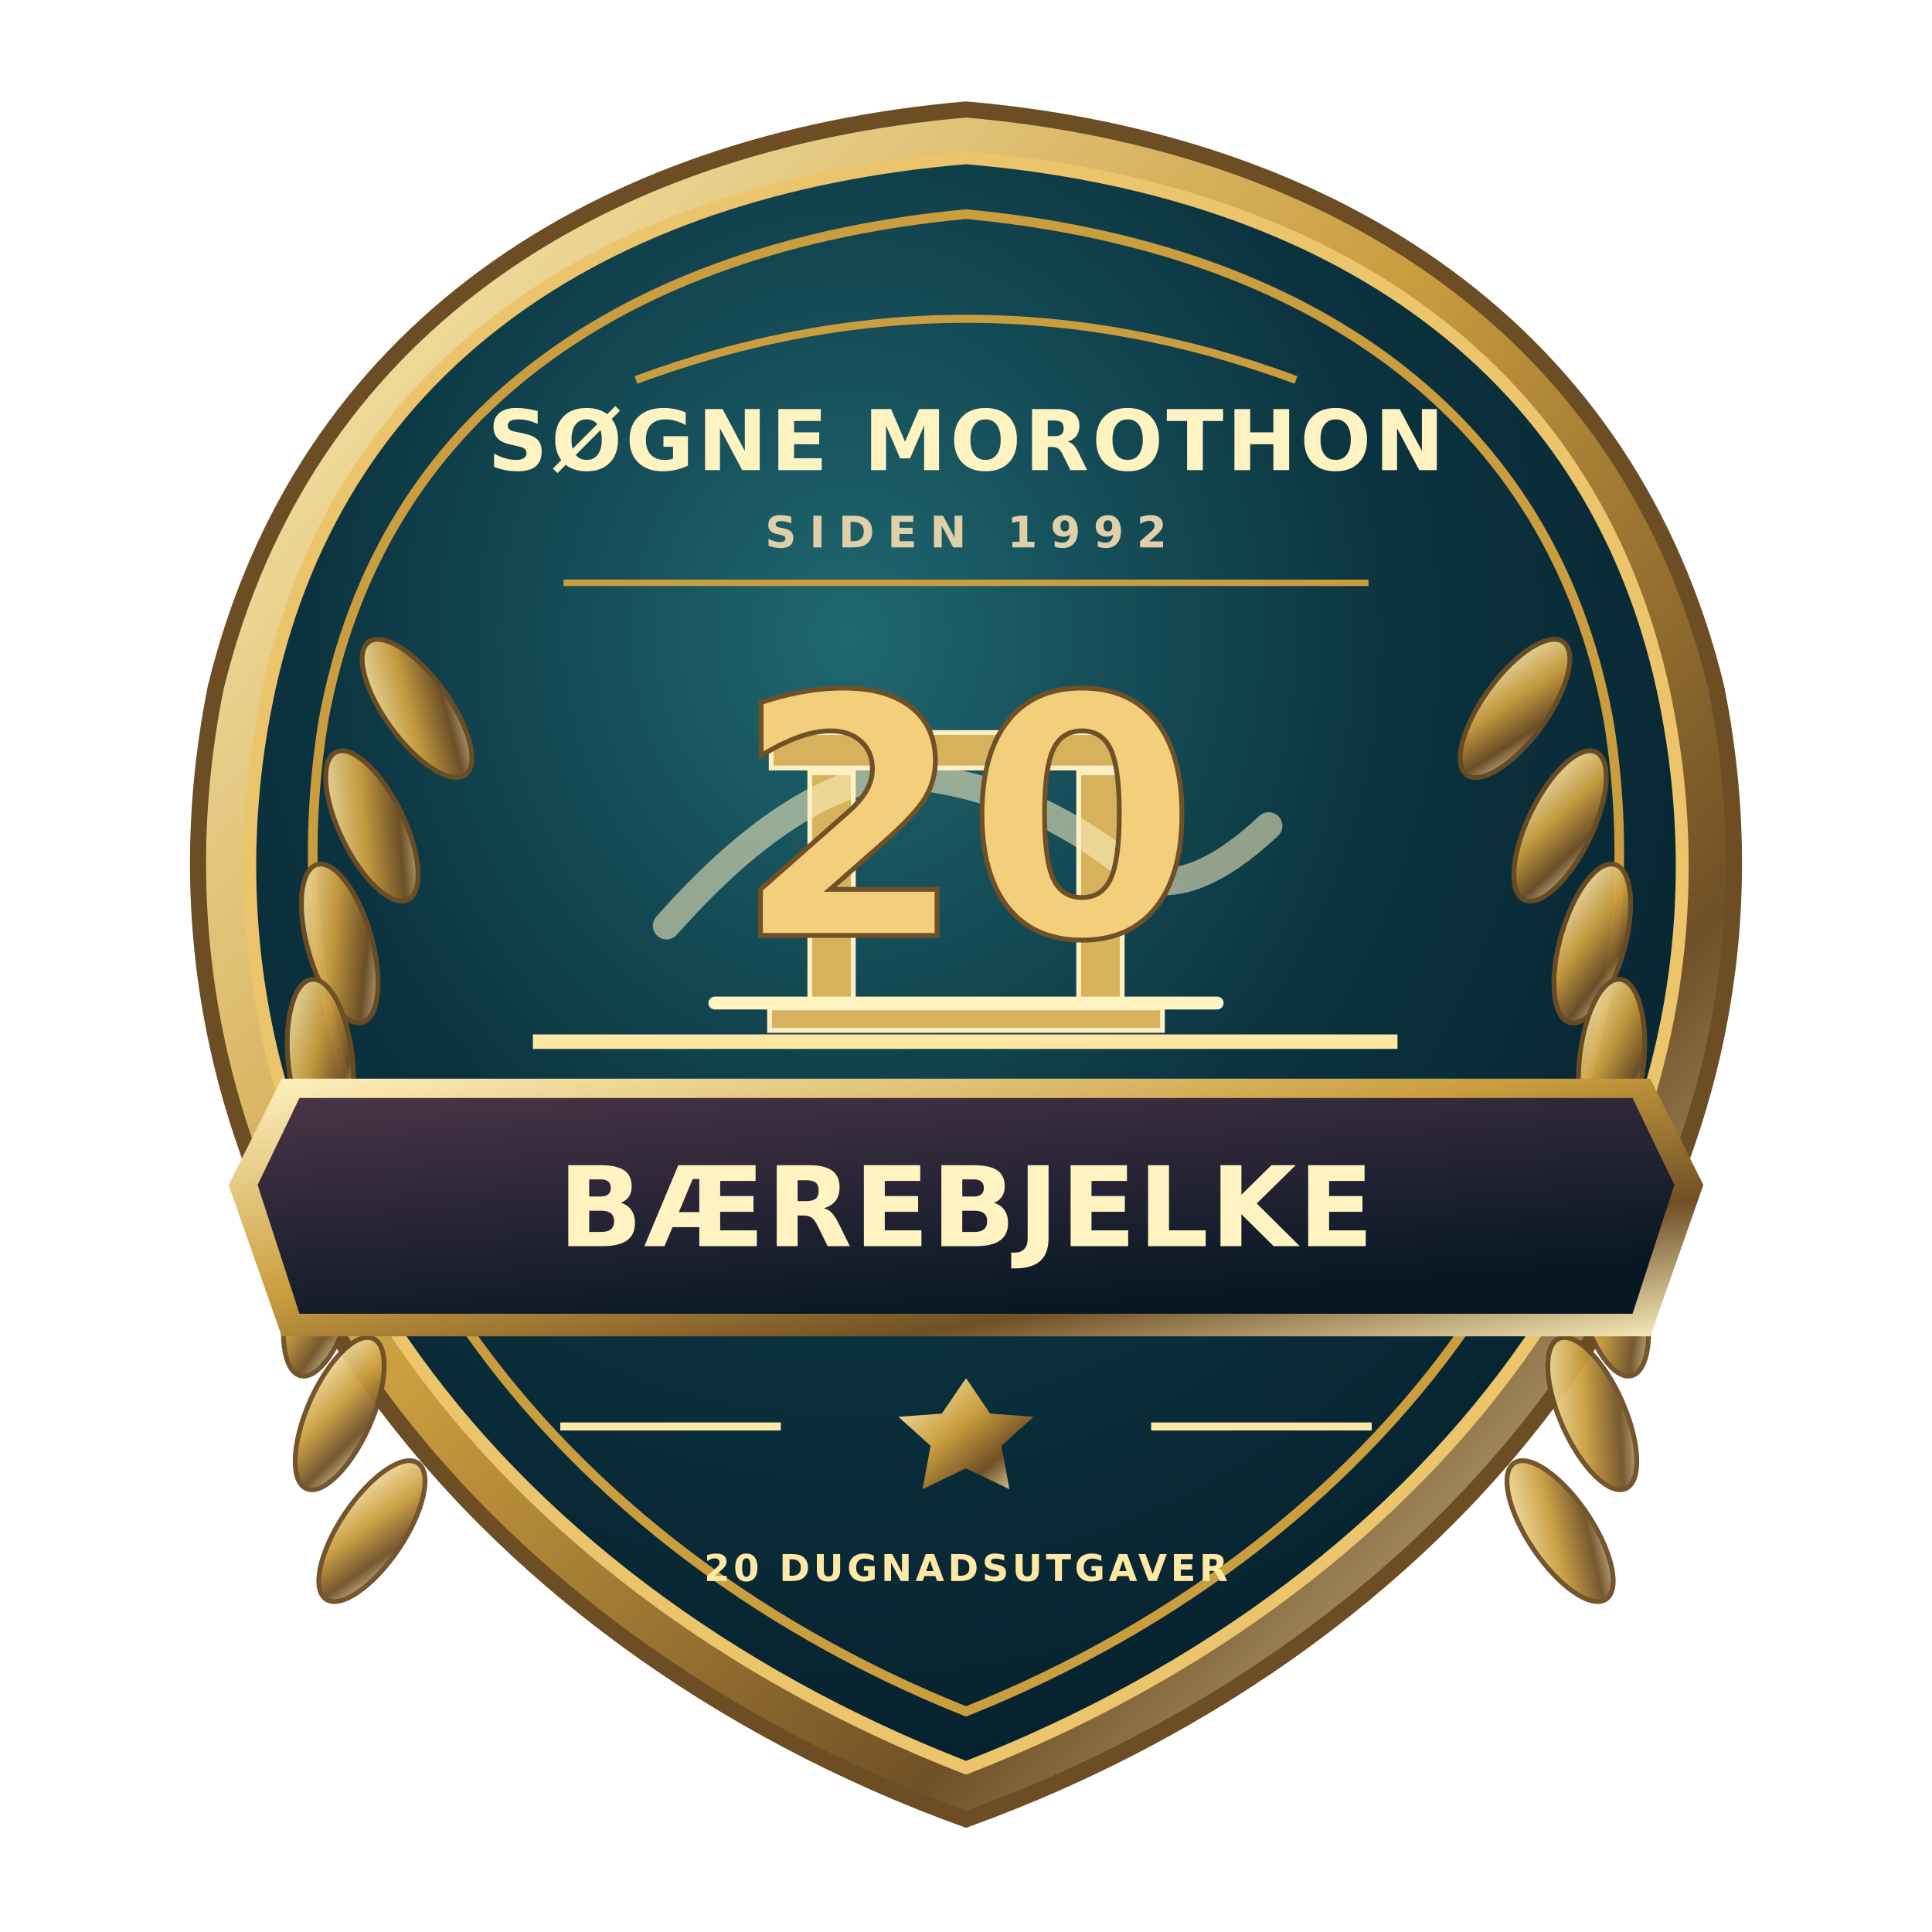
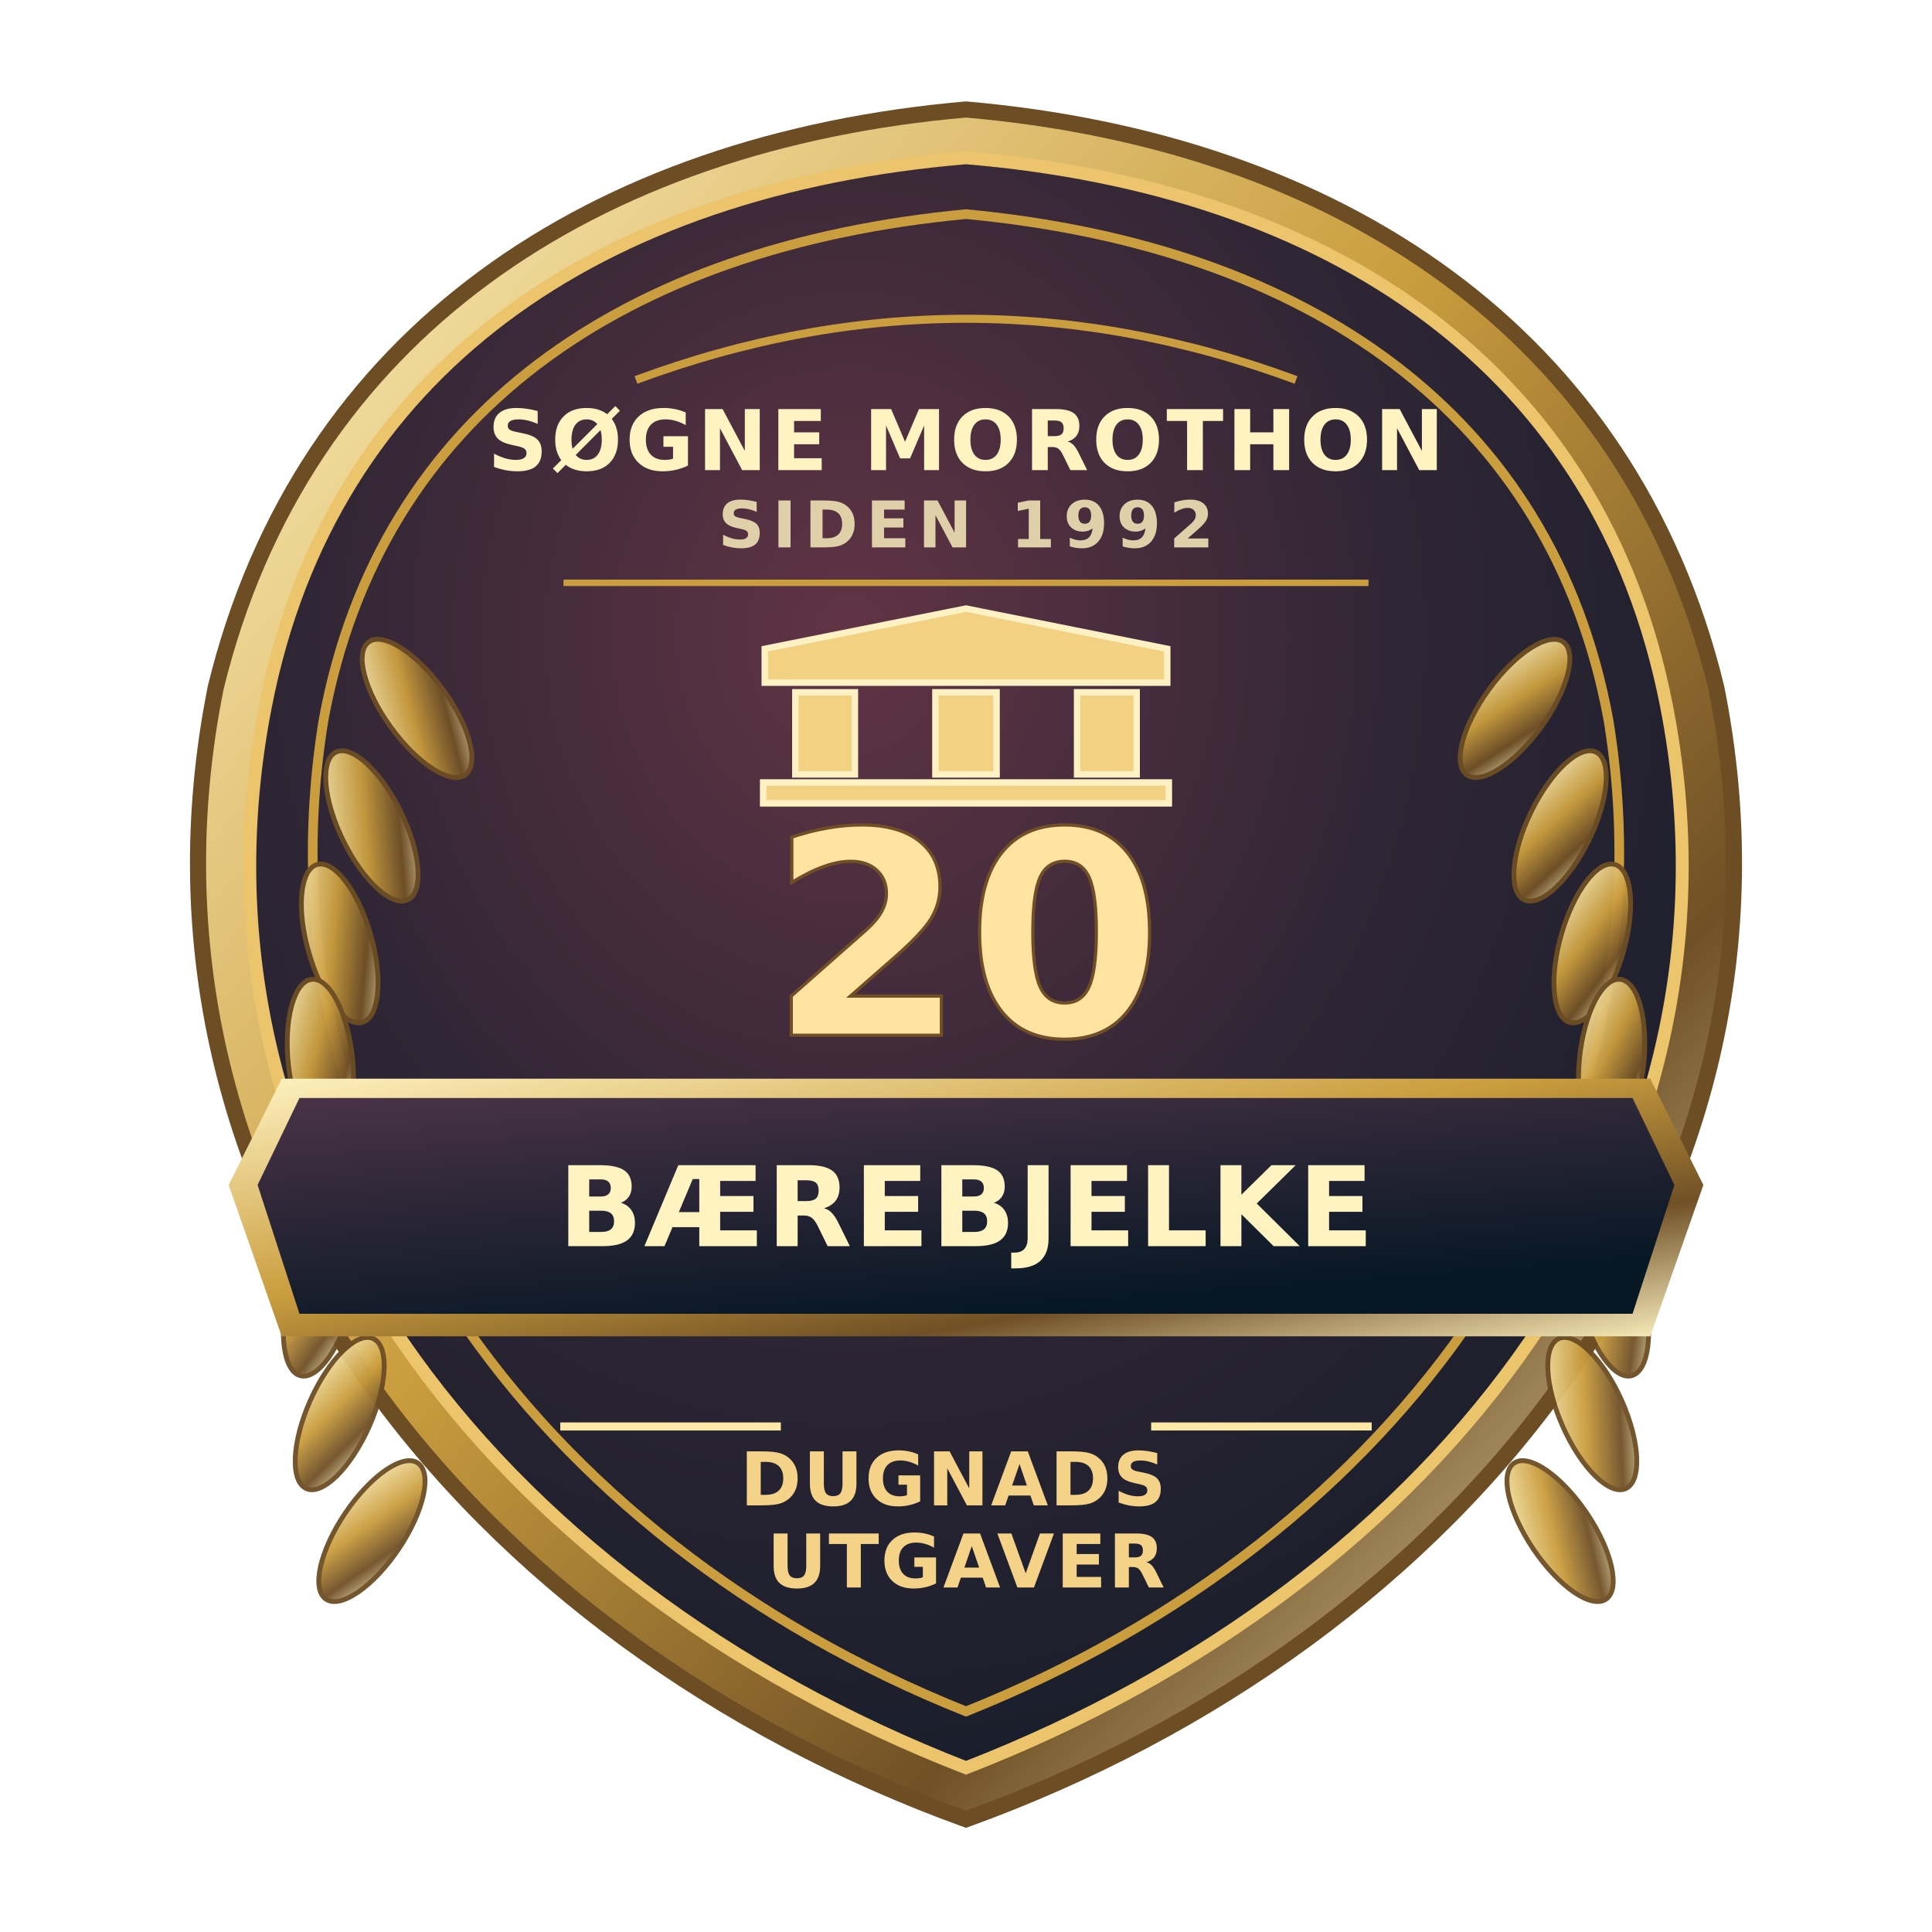
- <svg xmlns="http://www.w3.org/2000/svg" width="2400" height="2400" viewBox="0 0 1200 1200">
+ <svg xmlns="http://www.w3.org/2000/svg" width="2400" height="2400" viewBox="0 0 1200 1200" role="img" aria-labelledby="badge-title badge-desc">
  <defs>
    <linearGradient id="gold" x1="0" y1="0" x2="1" y2="1">
      <stop offset="0%" stop-color="#FFF3C2" />
      <stop offset="44%" stop-color="#CA9D3E" />
      <stop offset="73%" stop-color="#705026" />
      <stop offset="100%" stop-color="#FFF3C2" />
    </linearGradient>
    <radialGradient id="teal" cx="42%" cy="30%" r="82%">
-       <stop offset="0%" stop-color="#1F6770" />
-       <stop offset="46%" stop-color="#0B333F" />
-       <stop offset="100%" stop-color="#051B28" />
+       <stop offset="0%" stop-color="#613445" />
+       <stop offset="46%" stop-color="#302635" />
+       <stop offset="100%" stop-color="#111B28" />
    </radialGradient>
    <linearGradient id="ribbon" x1="0" y1="0" x2="0.5" y2="1">
      <stop offset="0%" stop-color="#4A3347" />
      <stop offset="100%" stop-color="#071724" />
    </linearGradient>
  </defs>
  <path d="M600 68 C830 88 1012 206 1066 427 C1130 746 907 1019 600 1130 C293 1019 70 746 134 427 C188 206 370 88 600 68Z" fill="url(#gold)" stroke="#6C4D24" stroke-width="10" />
  <path d="M600 98 C827 117 994 229 1035 438 C1092 728 896 983 600 1098 C304 983 108 728 165 438 C206 229 373 117 600 98Z" fill="url(#teal)" stroke="#EBC46C" stroke-width="8" />
  <path d="M600 133 C812 153 964 257 999 447 C1043 716 868 956 600 1063 C332 956 157 716 201 447 C236 257 388 153 600 133Z" fill="none" stroke="#CA9D3E" stroke-width="6" />
  <ellipse cx="259" cy="440" rx="20" ry="51" transform="rotate(-36 259 440)" fill="url(#gold)" stroke="#6C4D24" stroke-width="3" opacity=".95" />
  <ellipse cx="231" cy="513" rx="20" ry="51" transform="rotate(-26 231 513)" fill="url(#gold)" stroke="#6C4D24" stroke-width="3" opacity=".95" />
  <ellipse cx="211" cy="586" rx="20" ry="51" transform="rotate(-16 211 586)" fill="url(#gold)" stroke="#6C4D24" stroke-width="3" opacity=".95" />
  <ellipse cx="199" cy="659" rx="20" ry="51" transform="rotate(-6 199 659)" fill="url(#gold)" stroke="#6C4D24" stroke-width="3" opacity=".95" />
  <ellipse cx="195" cy="732" rx="20" ry="51" transform="rotate(4 195 732)" fill="url(#gold)" stroke="#6C4D24" stroke-width="3" opacity=".95" />
  <ellipse cx="199" cy="805" rx="20" ry="51" transform="rotate(14 199 805)" fill="url(#gold)" stroke="#6C4D24" stroke-width="3" opacity=".95" />
  <ellipse cx="211" cy="878" rx="20" ry="51" transform="rotate(24 211 878)" fill="url(#gold)" stroke="#6C4D24" stroke-width="3" opacity=".95" />
  <ellipse cx="231" cy="951" rx="20" ry="51" transform="rotate(34 231 951)" fill="url(#gold)" stroke="#6C4D24" stroke-width="3" opacity=".95" />
  <ellipse cx="941" cy="440" rx="20" ry="51" transform="rotate(36 941 440)" fill="url(#gold)" stroke="#6C4D24" stroke-width="3" opacity=".95" />
  <ellipse cx="969" cy="513" rx="20" ry="51" transform="rotate(26 969 513)" fill="url(#gold)" stroke="#6C4D24" stroke-width="3" opacity=".95" />
  <ellipse cx="989" cy="586" rx="20" ry="51" transform="rotate(16 989 586)" fill="url(#gold)" stroke="#6C4D24" stroke-width="3" opacity=".95" />
  <ellipse cx="1001" cy="659" rx="20" ry="51" transform="rotate(6 1001 659)" fill="url(#gold)" stroke="#6C4D24" stroke-width="3" opacity=".95" />
  <ellipse cx="1005" cy="732" rx="20" ry="51" transform="rotate(-4 1005 732)" fill="url(#gold)" stroke="#6C4D24" stroke-width="3" opacity=".95" />
  <ellipse cx="1001" cy="805" rx="20" ry="51" transform="rotate(-14 1001 805)" fill="url(#gold)" stroke="#6C4D24" stroke-width="3" opacity=".95" />
  <ellipse cx="989" cy="878" rx="20" ry="51" transform="rotate(-24 989 878)" fill="url(#gold)" stroke="#6C4D24" stroke-width="3" opacity=".95" />
  <ellipse cx="969" cy="951" rx="20" ry="51" transform="rotate(-34 969 951)" fill="url(#gold)" stroke="#6C4D24" stroke-width="3" opacity=".95" />
  <path d="M395 236 Q600 160 805 236" stroke="#CA9D3E" stroke-width="5" fill="none" />
-   <text x="600" y="292" text-anchor="middle" font-family="DejaVu Sans" font-size="52" font-weight="900" letter-spacing="2" fill="#FFF3C2">SØGNE MOROTHON</text>
-   <text x="600" y="340" text-anchor="middle" font-family="DejaVu Sans" font-size="27" font-weight="bold" letter-spacing="8" fill="#E0D0AA">SIDEN 1992</text>
+   <text x="600" y="292" text-anchor="middle" font-family="DejaVu Sans, Arial, sans-serif" font-size="52" font-weight="900" letter-spacing="2" fill="#FFF3C2">SØGNE MOROTHON</text>
+   <text x="600" y="340" text-anchor="middle" font-family="DejaVu Sans, Arial, sans-serif" font-size="40" font-weight="bold" letter-spacing="5" fill="#E0D0AA">SIDEN 1992</text>
  <path d="M350 362 H850" stroke="#CA9D3E" stroke-width="4" />
-   <path d="M479 455 H721 V477 H479 Z M503 480 H530 V623 H503Z M670 480 H697 V623 H670Z M478 626 H722 V640 H478Z" fill="#D6B25C" stroke="#FFEFC3" stroke-width="3" />
-   <g transform="translate(600 505)">
-     <path d="M-186 70 Q-110 -16 -44 -24 Q41 -18 108 40 Q141 52 188 8" fill="none" stroke="#FFF3C2" stroke-width="17" stroke-linecap="round" opacity=".55" />
-     <text x="0" y="76" text-anchor="middle" font-family="DejaVu Sans" font-size="207" font-weight="900" fill="#F3CF7B" stroke="#705026" stroke-width="3">20</text>
-     <path d="M-156 118 H156" stroke="#FFF3C2" stroke-width="8" stroke-linecap="round" />
+   <g data-role="emblem">
+     <path d="M475 403 L600 378 L725 403 V424 H475 Z M494 430 H531 V481 H494 Z M581 430 H619 V481 H581 Z M669 430 H706 V481 H669 Z M474 486 H726 V499 H474 Z" fill="#F2D183" stroke="#FFF1C4" stroke-width="4" />
  </g>
-   <path d="M331 647 H868" stroke="#FFE8A6" stroke-width="9" />
+   <text data-role="count" x="600" y="643" text-anchor="middle" font-family="DejaVu Sans, Arial, sans-serif" font-size="176" font-weight="900" fill="#FFE3A0" stroke="#704F28" stroke-width="2">20</text>
+   <path d="M456 656 H744" stroke="url(#gold)" stroke-width="5" stroke-linecap="round" />
  <path d="M175 670 L1025 670 L1058 736 L1025 830 L175 830 L142 736Z" fill="url(#gold)" />
  <path d="M186 682 L1014 682 L1040 736 L1014 816 L186 816 L160 736Z" fill="url(#ribbon)" />
-   <text x="600" y="774" text-anchor="middle" font-family="DejaVu Sans" font-size="69" font-weight="900" letter-spacing="1" fill="#FFF3C2">BÆREBJELKE</text>
+   <text data-role="title" x="600" y="774" text-anchor="middle" font-family="DejaVu Sans, Arial, sans-serif" font-size="69" font-weight="900" letter-spacing="1" fill="#FFF3C2">BÆREBJELKE</text>
  <path d="M348 886 H485 M715 886 H852" stroke="#FFE8A6" stroke-width="5" />
-   <polygon points="600,856 615,878 642,880 622,898 627,925 600,912 573,925 578,898 558,880 585,878" fill="url(#gold)" />
-   <text x="600" y="982" text-anchor="middle" font-family="DejaVu Sans" font-size="23" letter-spacing="2.2" font-weight="bold" fill="#FFE8A6">20 DUGNADSUTGAVER</text>
+   <text data-role="caption" aria-label="20 DUGNADSUTGAVER" text-anchor="middle" font-family="DejaVu Sans, Arial, sans-serif" font-size="46" font-weight="bold" letter-spacing="1" fill="#F4D389">
+     <tspan x="600" y="935">DUGNADS</tspan>
+     <tspan x="600" y="986">UTGAVER</tspan>
+   </text>
</svg>
